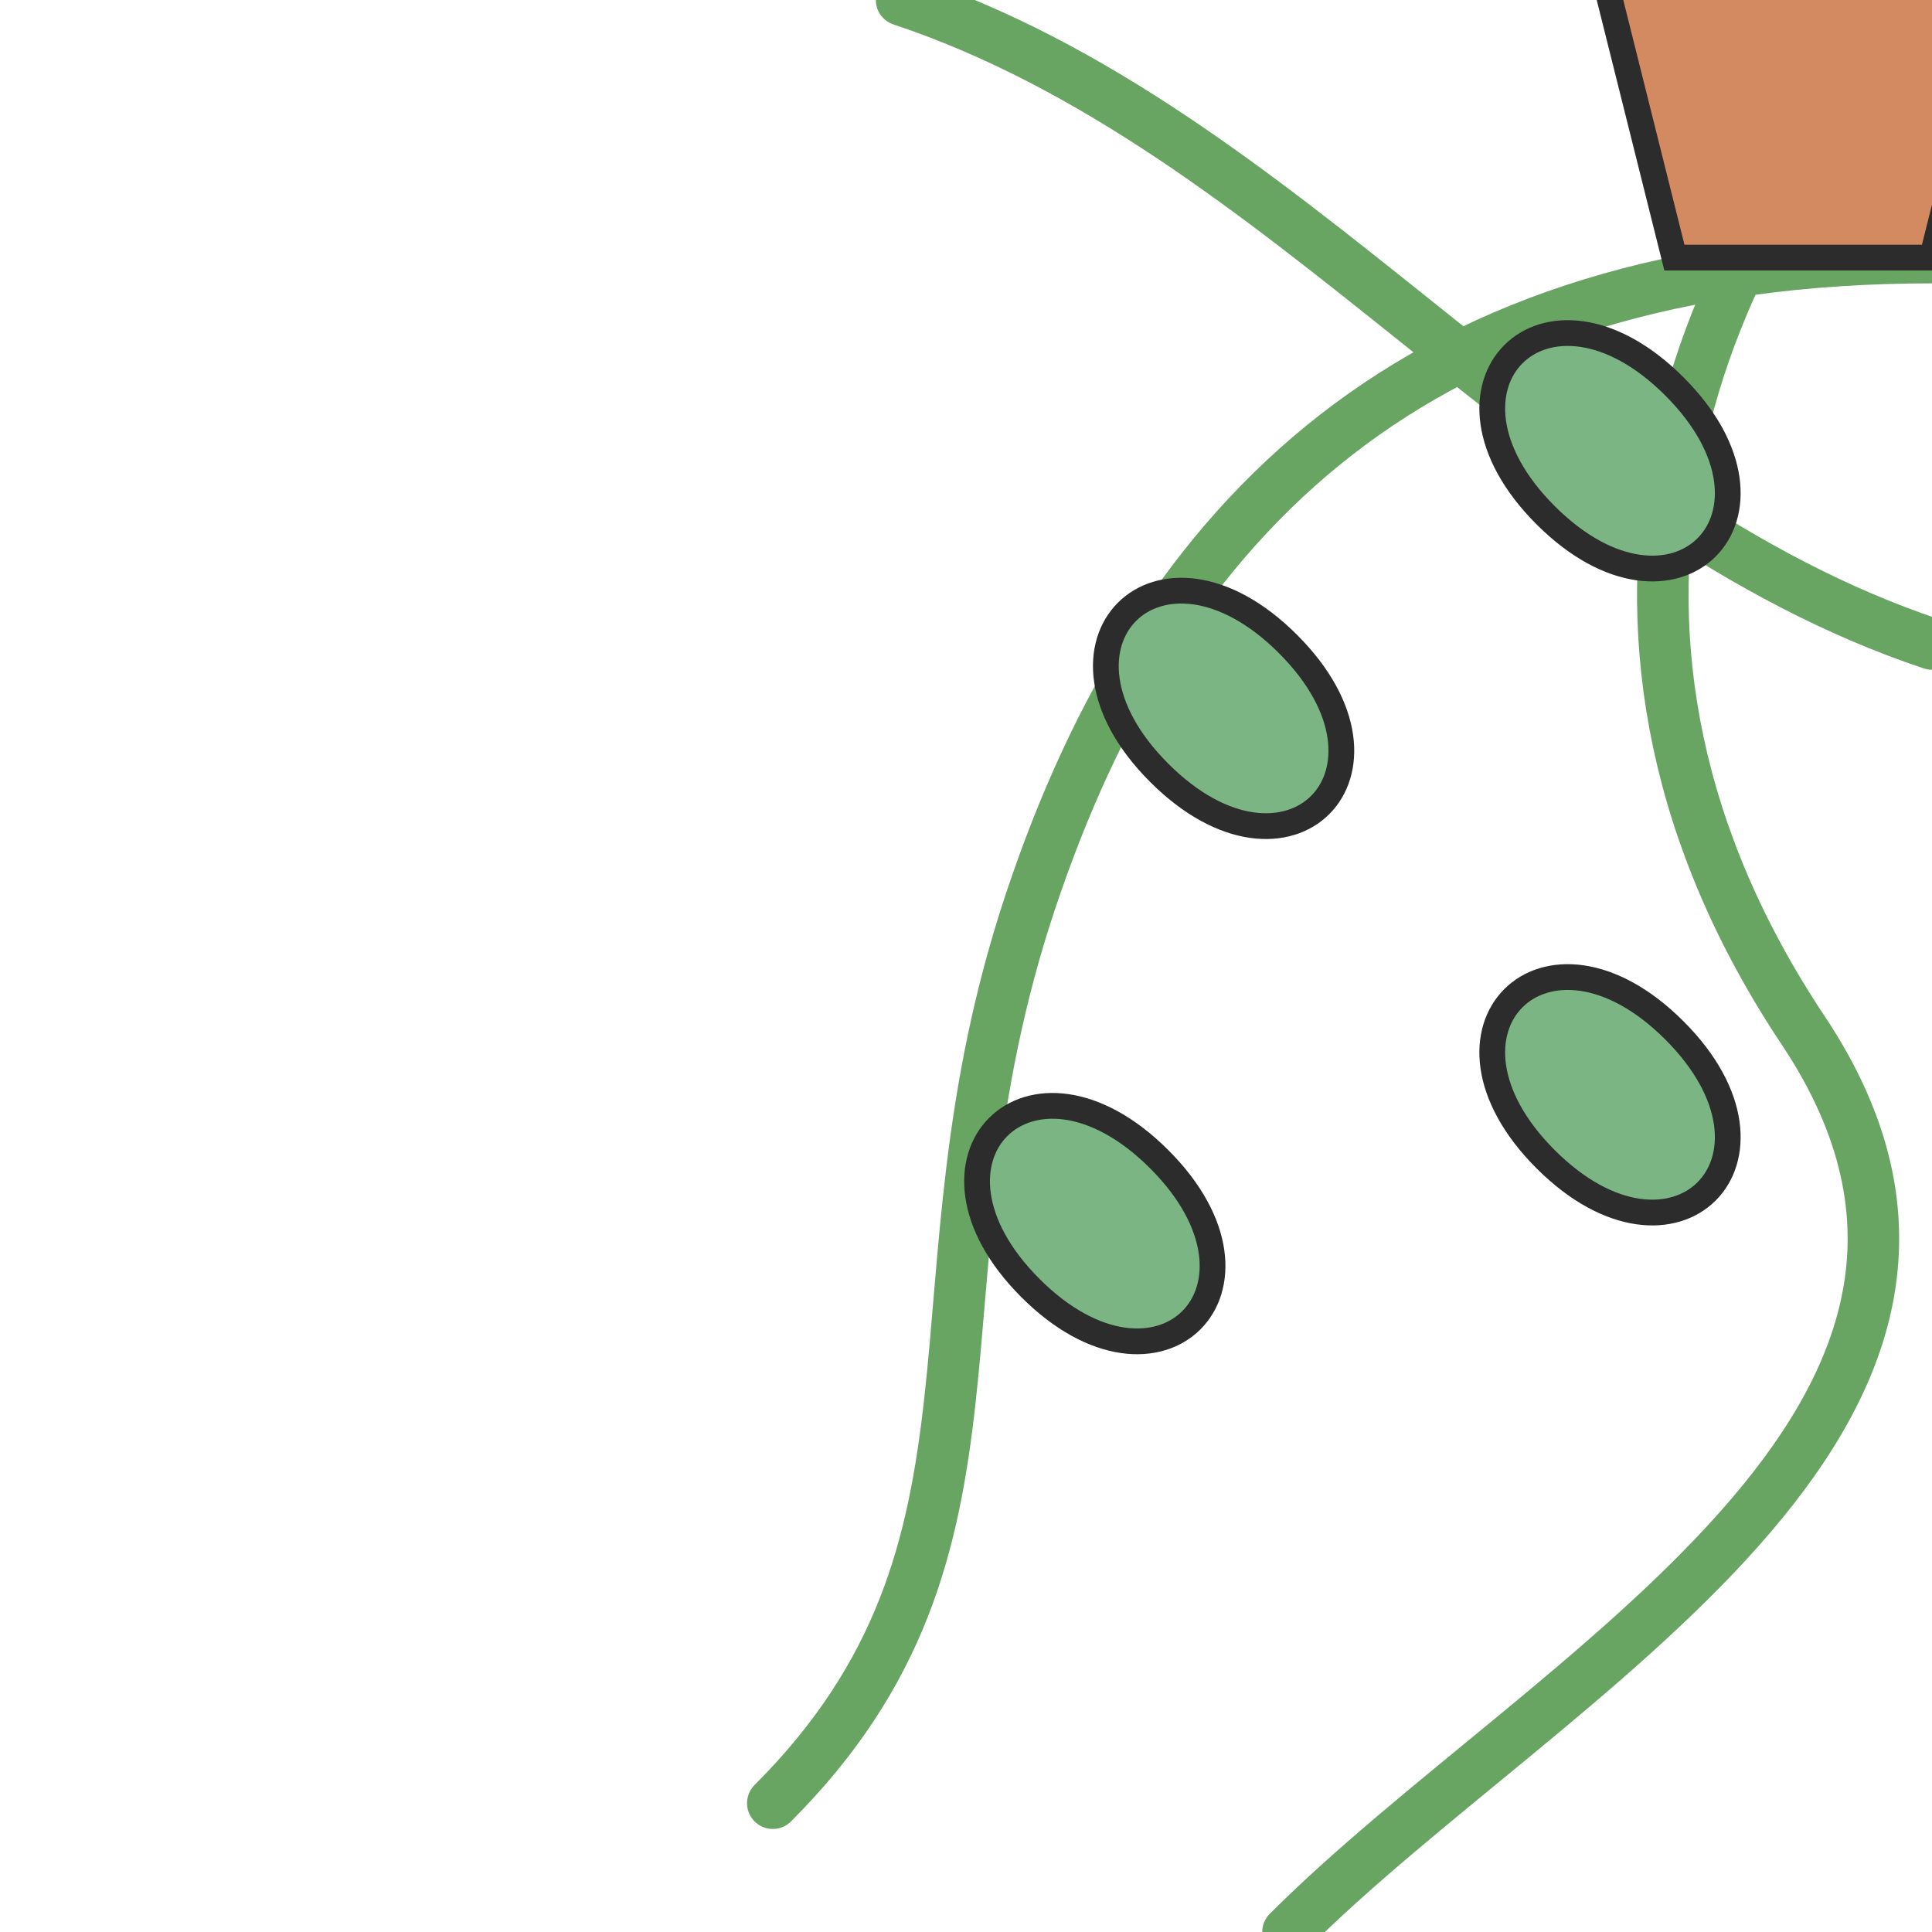
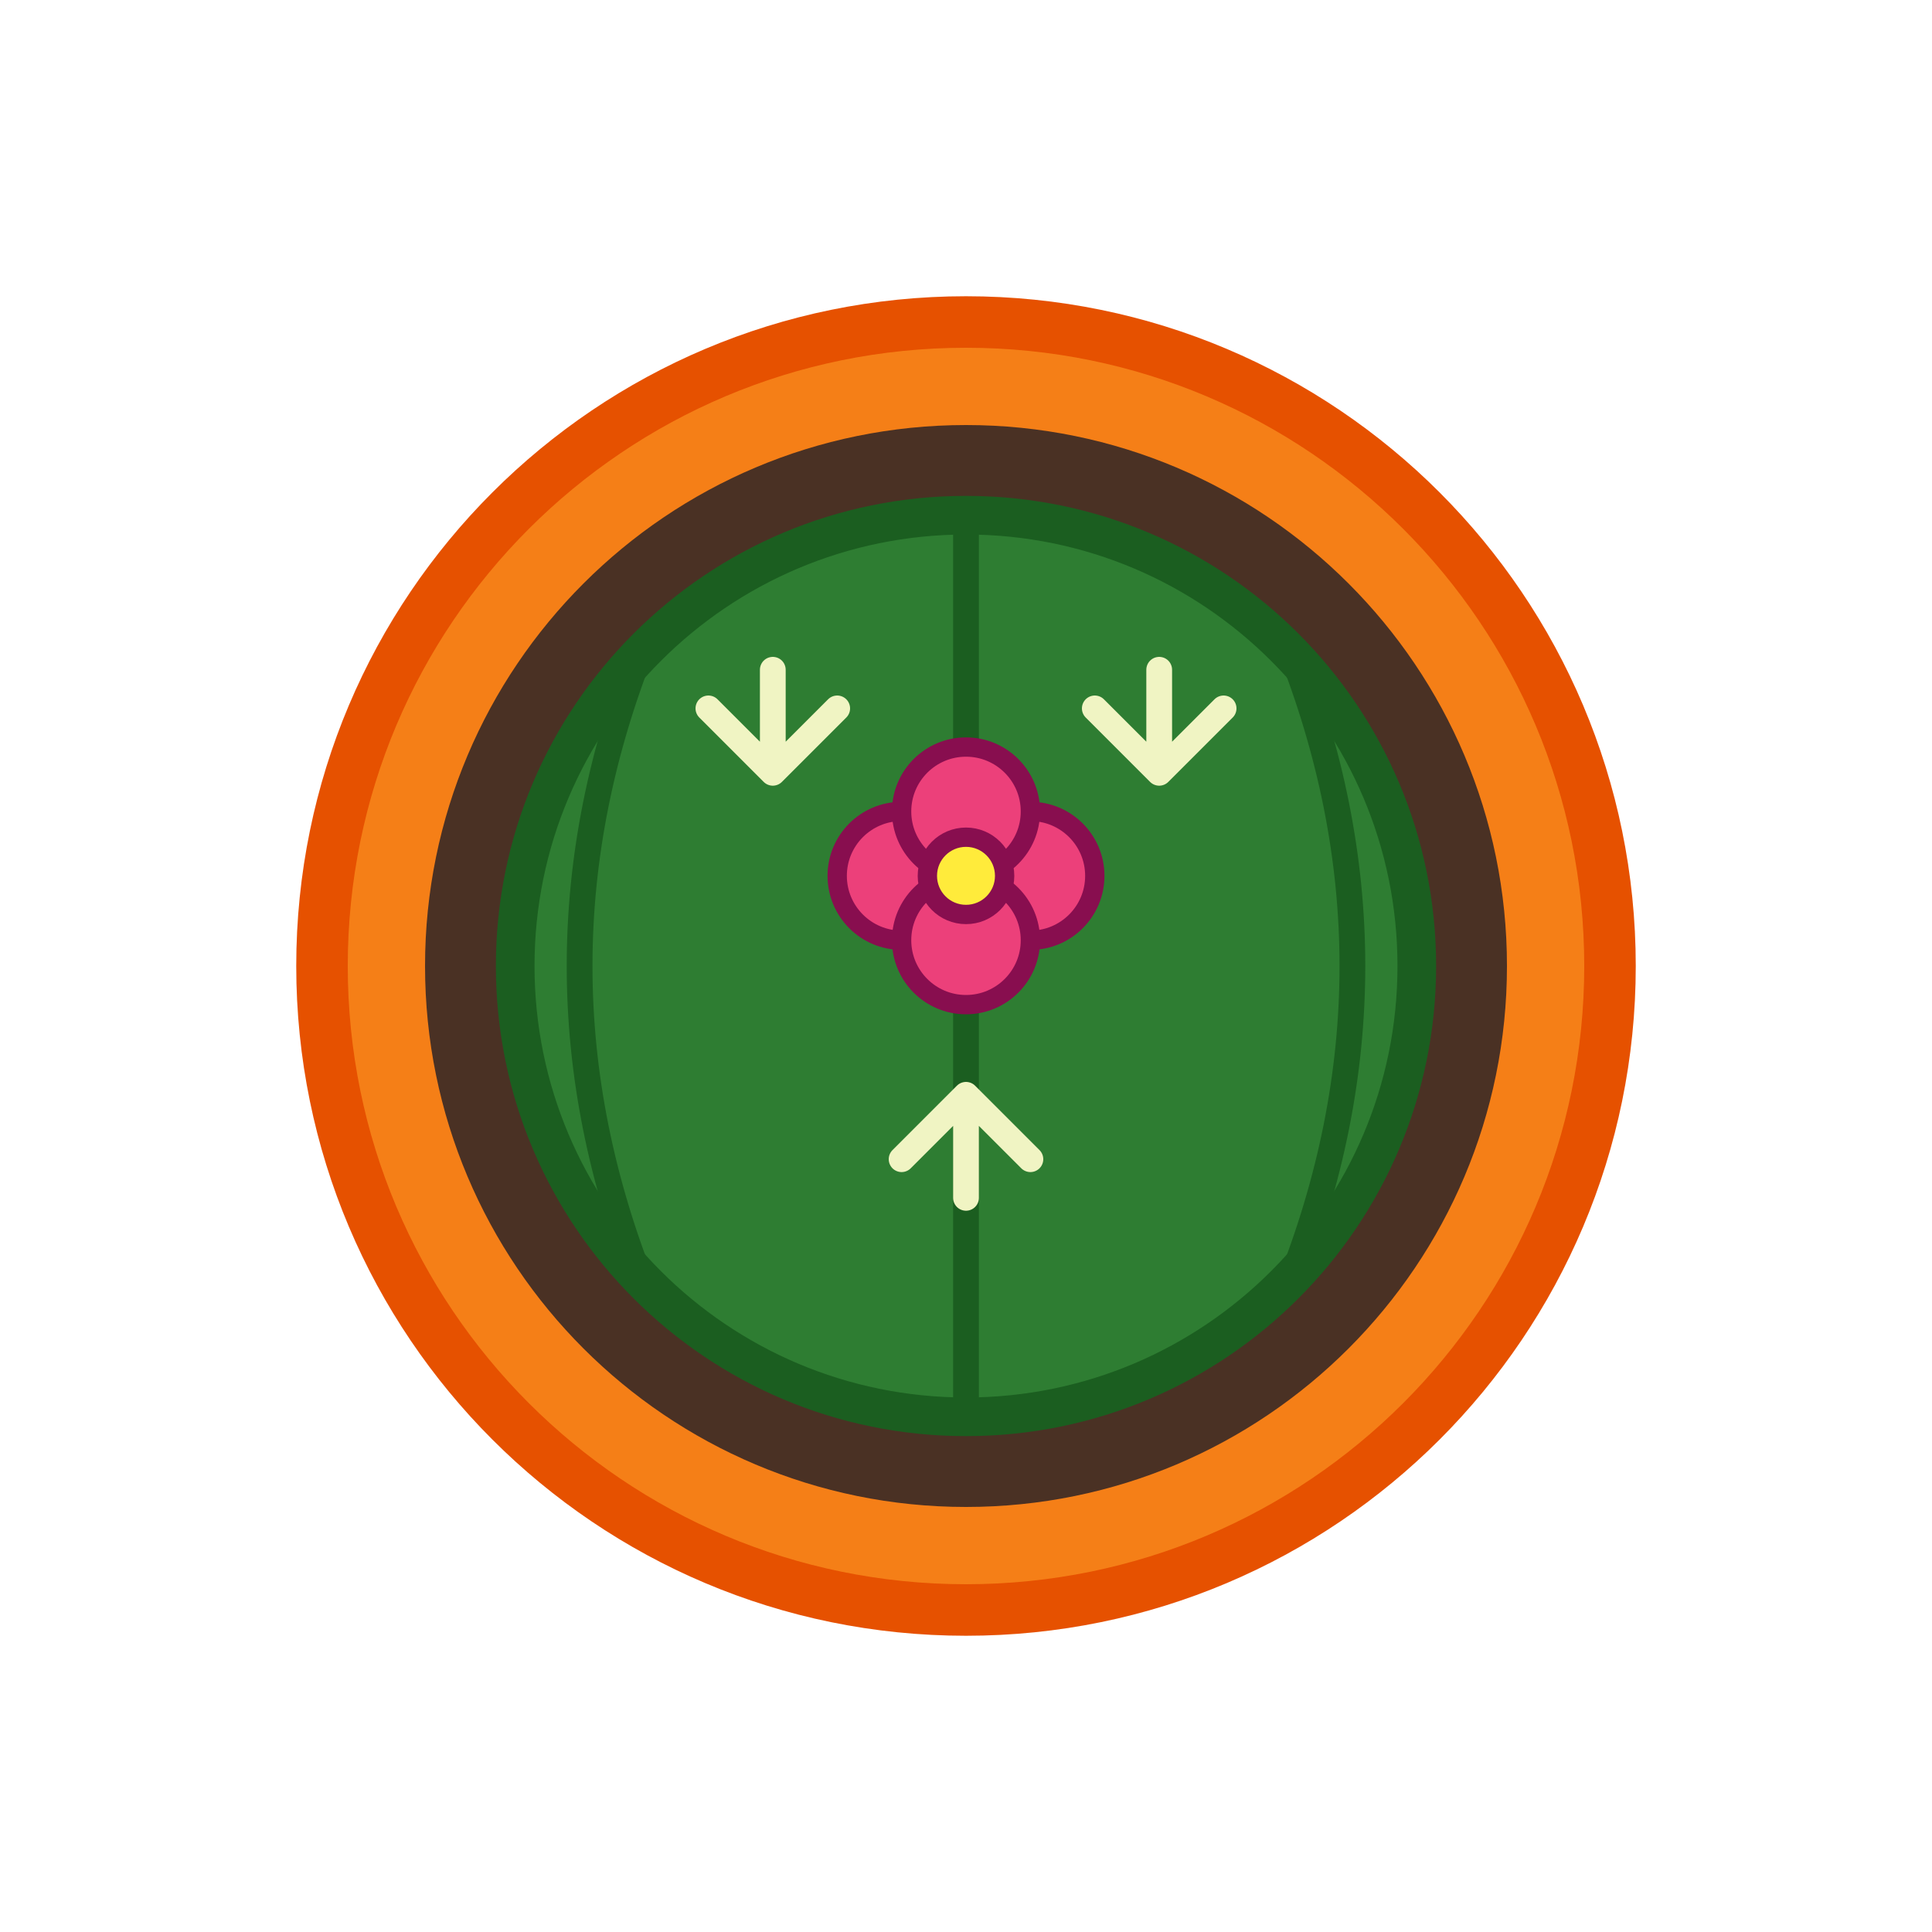
- <svg xmlns="http://www.w3.org/2000/svg" viewBox="0 0 150 150" fill="none">
-   <path d="M150 0 C130 20 120 50 140 80 C160 110 120 130 100 150" stroke="#68a562" stroke-width="4" stroke-linecap="round" />
-   <path d="M150 20 C110 20 90 40 80 70 C70 100 80 120 60 140" stroke="#68a562" stroke-width="4" stroke-linecap="round" />
-   <path d="M150 50 C120 40 100 10 70 0" stroke="#68a562" stroke-width="4" stroke-linecap="round" />
-   <path d="M130 30 C120 20 110 30 120 40 C130 50 140 40 130 30Z" fill="#7ab583" stroke="#2c2c2c" stroke-width="2" />
-   <path d="M100 50 C90 40 80 50 90 60 C100 70 110 60 100 50Z" fill="#7ab583" stroke="#2c2c2c" stroke-width="2" />
-   <path d="M130 80 C120 70 110 80 120 90 C130 100 140 90 130 80Z" fill="#7ab583" stroke="#2c2c2c" stroke-width="2" />
-   <path d="M90 90 C80 80 70 90 80 100 C90 110 100 100 90 90Z" fill="#7ab583" stroke="#2c2c2c" stroke-width="2" />
-   <path d="M120 -20 L160 -20 L150 20 L130 20 Z" fill="#d48a60" stroke="#2c2c2c" stroke-width="2" />
+ <svg xmlns="http://www.w3.org/2000/svg" viewBox="0 0 150 150" width="150" height="150">
+   <circle cx="75" cy="75" r="50" fill="#f57f17" stroke="#e65100" stroke-width="4" />
+   <circle cx="75" cy="75" r="42" fill="#4a3124" />
+   <circle cx="75" cy="75" r="35" fill="#2e7d32" stroke="#1b5e20" stroke-width="3" />
+   <g fill="none" stroke="#1b5e20" stroke-width="2">
+     <path d="M75,40 L75,110" />
+     <path d="M50,50 Q40,75 50,100" />
+     <path d="M100,50 Q110,75 100,100" />
+   </g>
+   <g stroke="#f0f4c3" stroke-width="2" stroke-linecap="round">
+     <path d="M60,60 L55,55 M60,60 L65,55 M60,60 L60,52" />
+     <path d="M90,60 L85,55 M90,60 L95,55 M90,60 L90,52" />
+     <path d="M75,85 L70,90 M75,85 L80,90 M75,85 L75,93" />
+   </g>
+   <g fill="#ec407a" stroke="#880e4f" stroke-width="1.5">
+     <circle cx="70" cy="68" r="5" />
+     <circle cx="80" cy="68" r="5" />
+     <circle cx="75" cy="63" r="5" />
+     <circle cx="75" cy="73" r="5" />
+     <circle cx="75" cy="68" r="3" fill="#ffeb3b" />
+   </g>
</svg>
